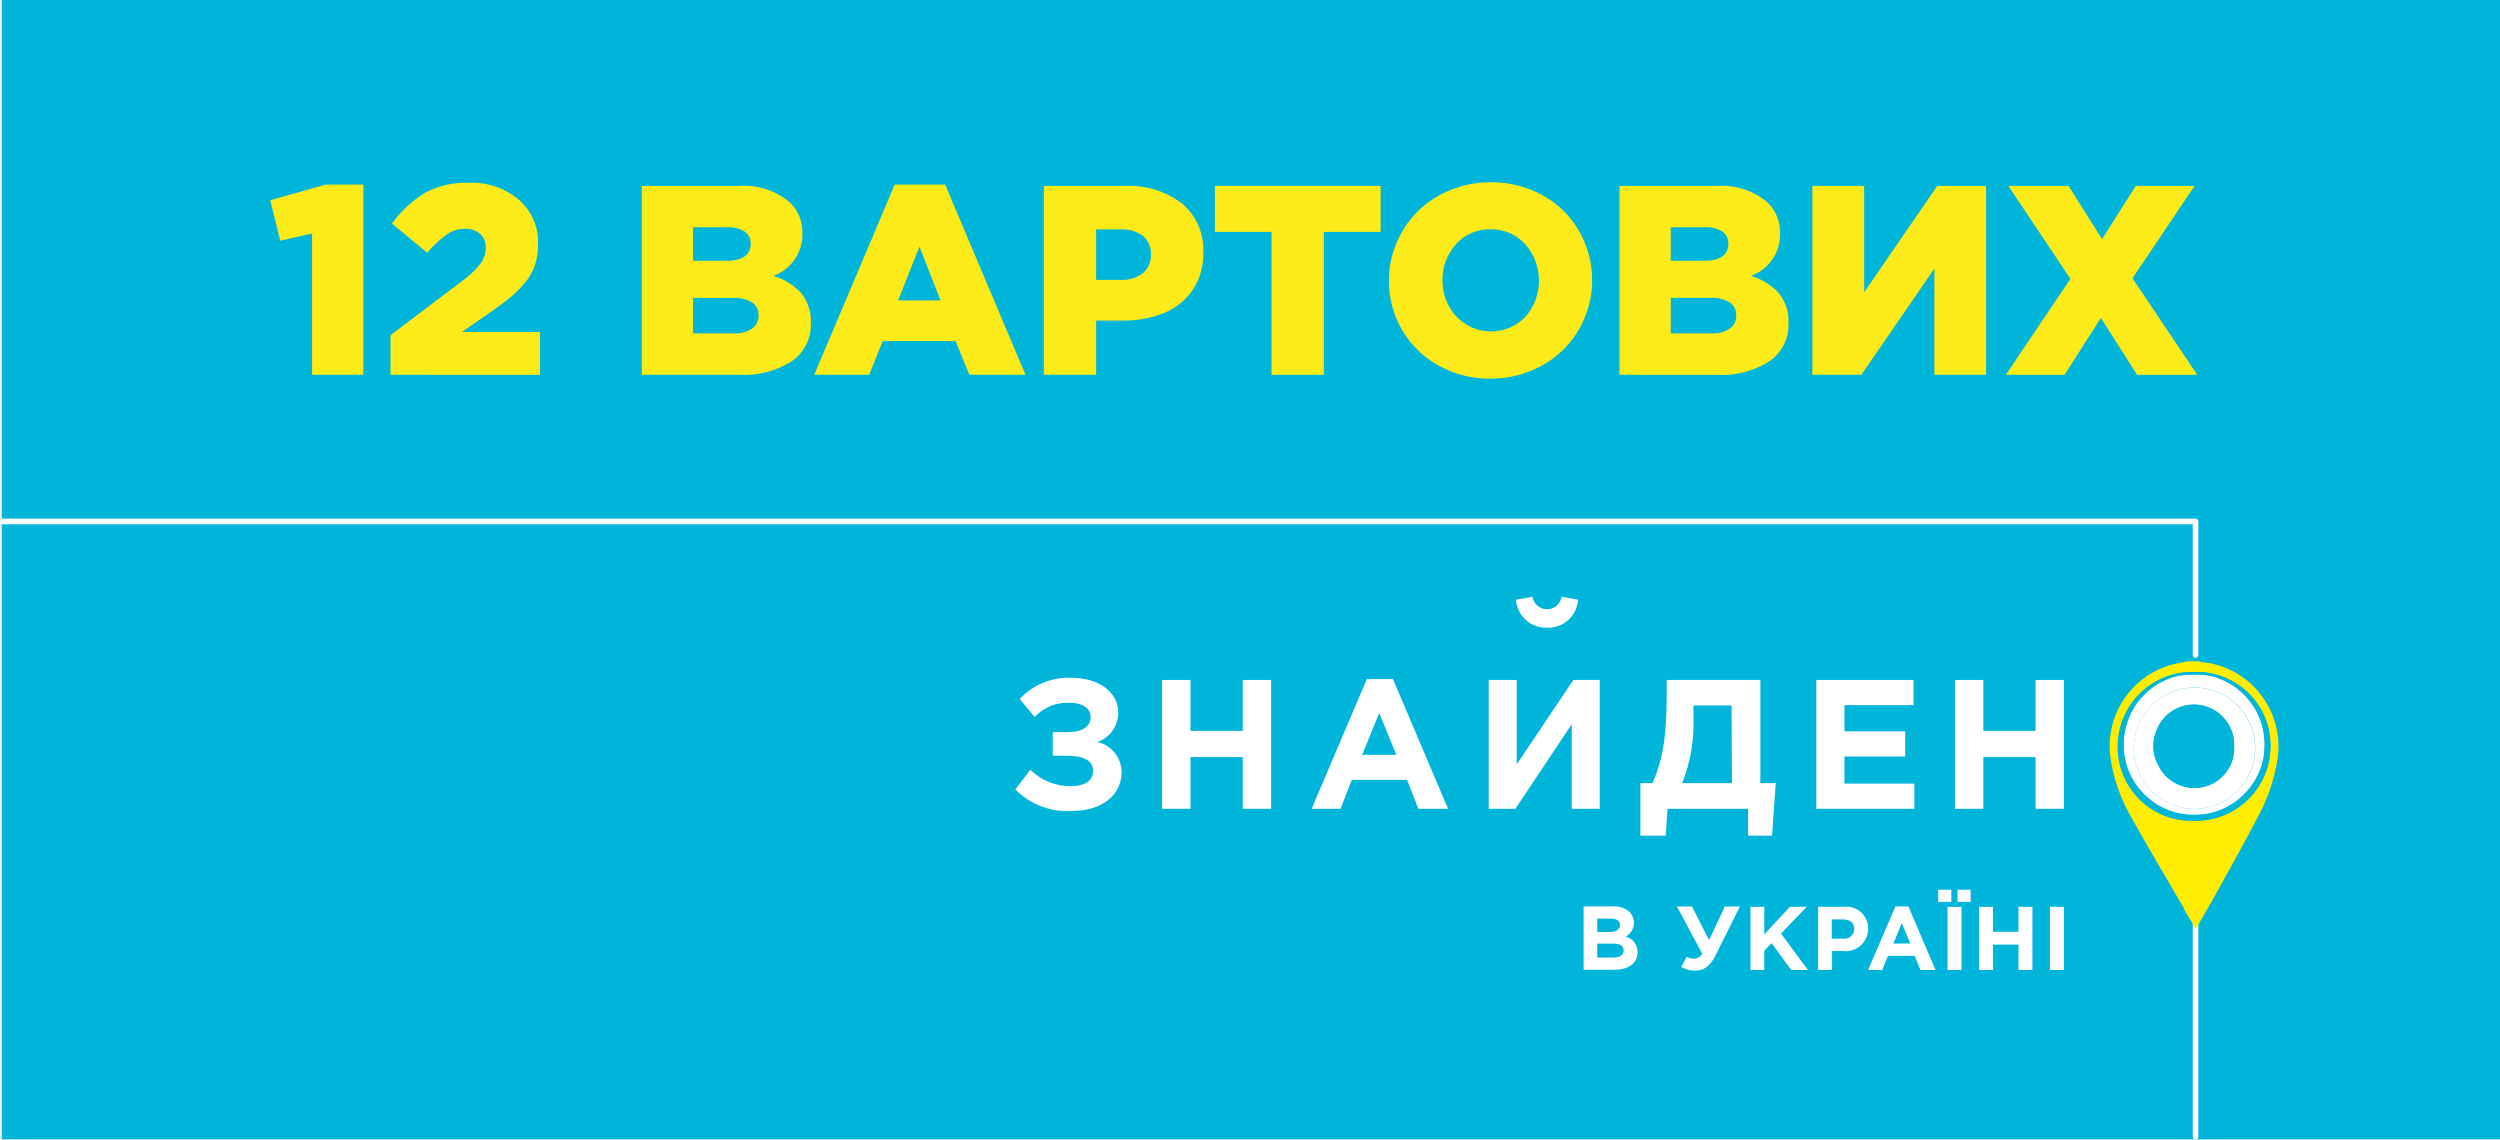
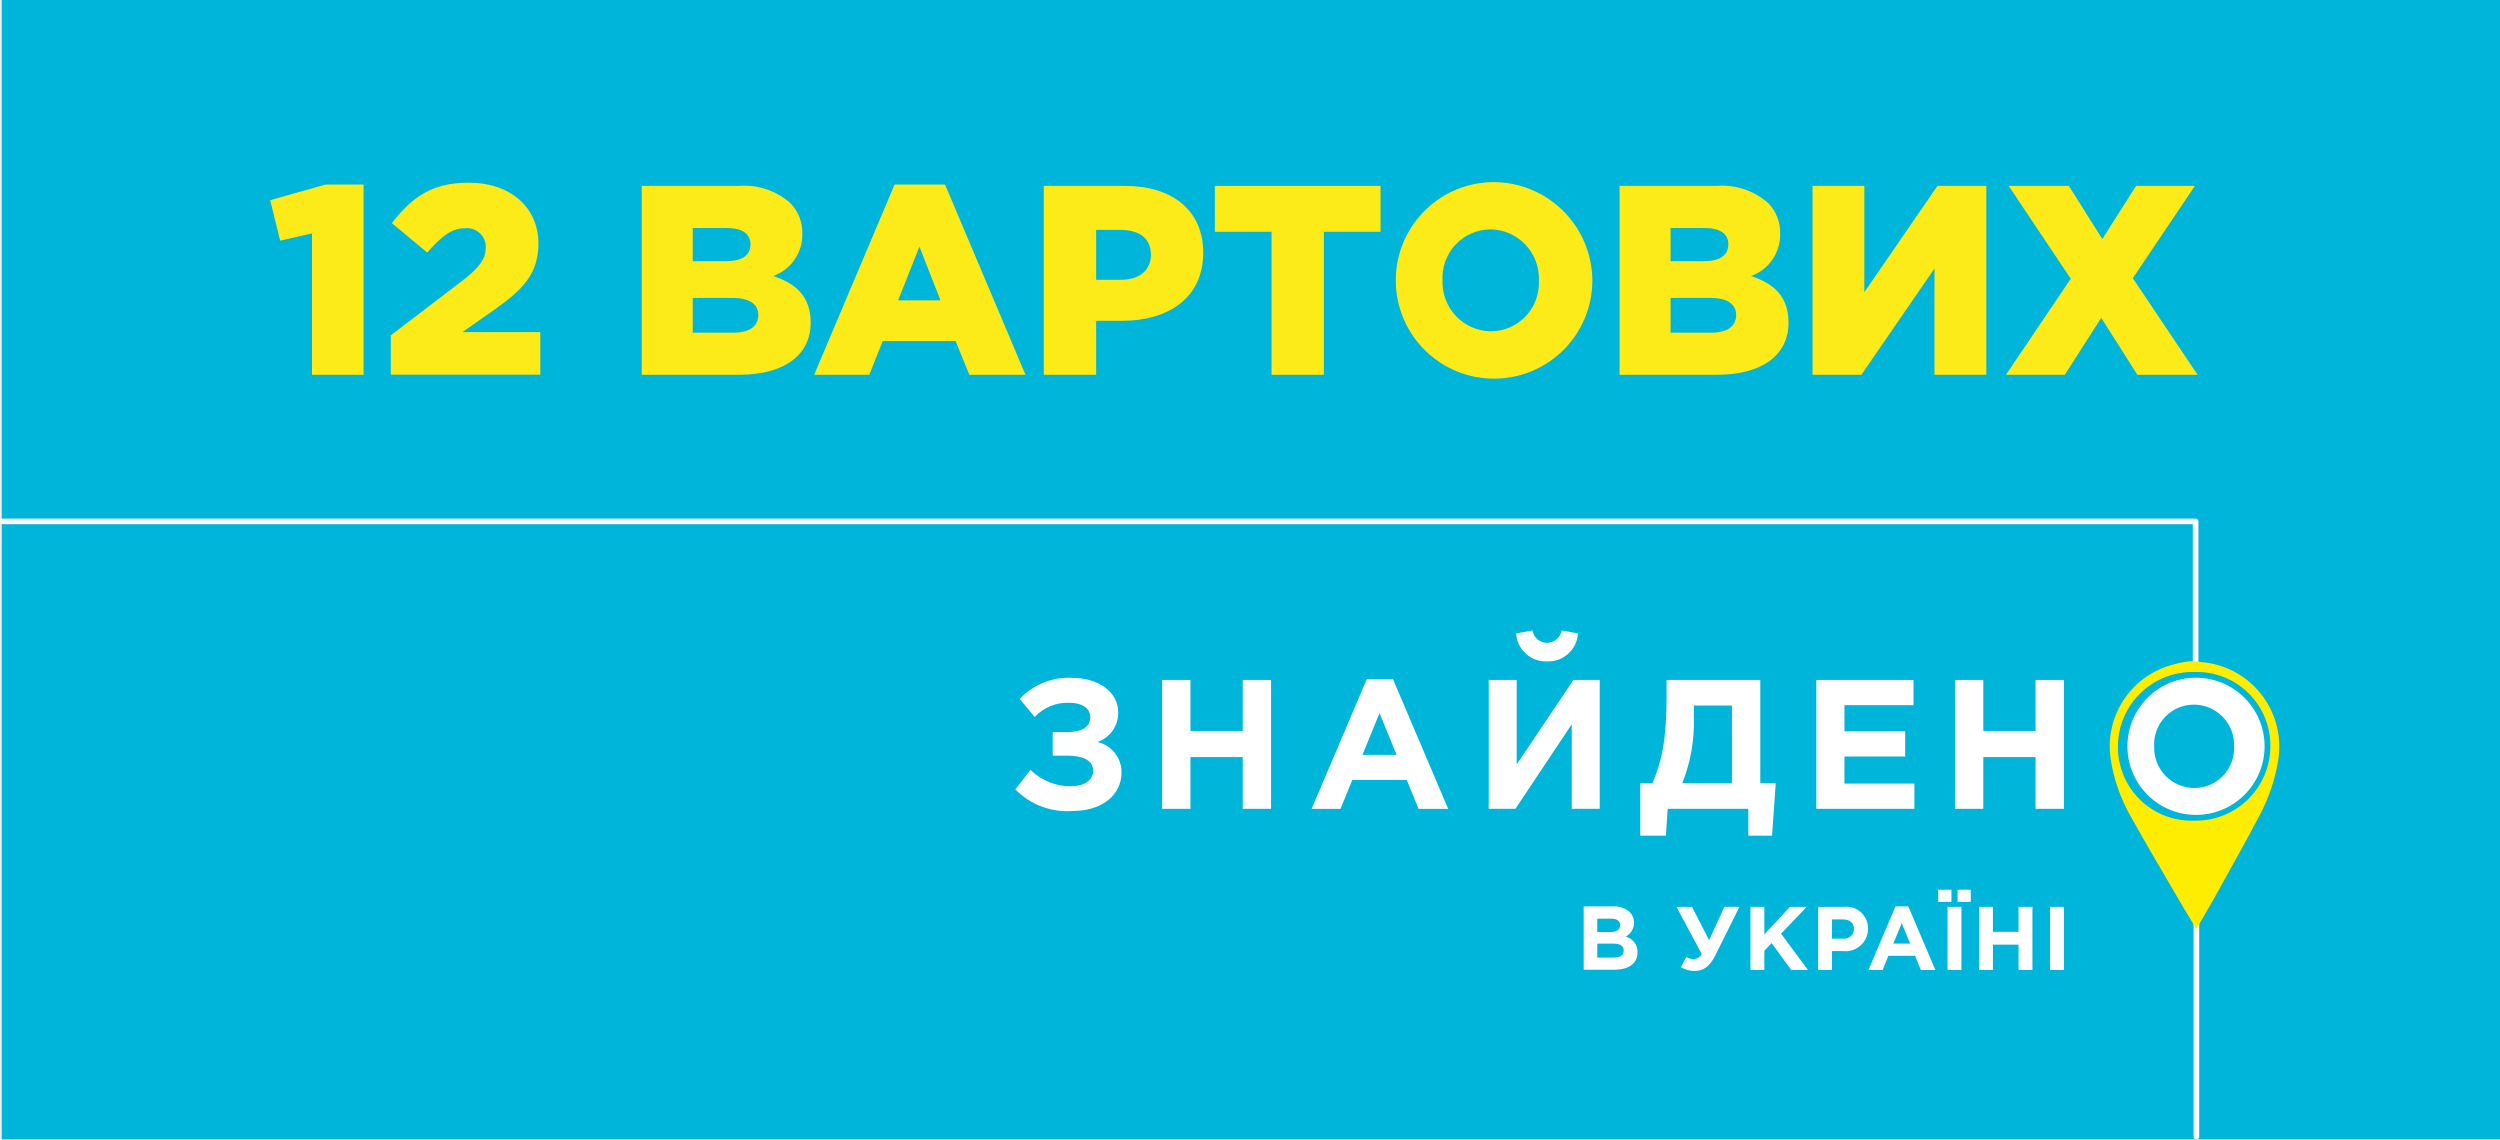
- <svg xmlns="http://www.w3.org/2000/svg" viewBox="0 0 222.37 101.35">
-   <rect x="0.16" width="222.21" height="101.34" style="fill:#00b5da" />
-   <path d="M97.45,66a2.73,2.73,0,0,0,1.85-2.63c0-1.78-1.69-3.08-4.14-3.08a5.94,5.94,0,0,0-4.62,1.88l1.33,1.6A4,4,0,0,1,95,62.51c1.1,0,1.85.47,1.85,1.28s-.72,1.33-2,1.33H93.48v2.1H94.8c1.31,0,2.27.39,2.27,1.34s-.87,1.37-1.93,1.37a5.06,5.06,0,0,1-3.65-1.46l-1.34,1.75a6.49,6.49,0,0,0,5.09,1.91c2.67,0,4.36-1.46,4.36-3.44A2.75,2.75,0,0,0,97.45,66Z" transform="translate(0.16)" style="fill:#fff" />
-   <polygon points="110.54 65.01 105.89 65.01 105.89 60.48 103.37 60.48 103.37 71.94 105.89 71.94 105.89 67.34 110.54 67.34 110.54 71.94 113.06 71.94 113.06 60.48 110.54 60.48 110.54 65.01" style="fill:#fff" />
-   <path d="M121.42,60.4l-4.91,11.54h2.57l1-2.57H125l1,2.57h2.64l-4.9-11.54ZM121,67.14l1.52-3.72,1.52,3.72Z" transform="translate(0.16)" style="fill:#fff" />
-   <path d="M137.45,55.83a2.64,2.64,0,0,0,2.75-2.49l-1.46-.26a1.31,1.31,0,0,1-2.59,0l-1.46.26A2.65,2.65,0,0,0,137.45,55.83Z" transform="translate(0.16)" style="fill:#fff" />
-   <polygon points="142.29 71.94 142.29 60.48 139.95 60.48 134.91 67.99 134.91 60.48 132.42 60.48 132.42 71.94 134.79 71.94 139.8 64.42 139.8 71.94 142.29 71.94" style="fill:#fff" />
-   <path d="M157.46,74.33l.33-4.67h-1.37V60.48h-8.33v1.34c0,3.91-.41,5.86-1.26,7.84h-1.08v4.67H148l.16-2.39h7.17v2.39Zm-3.57-4.67h-4.42a14.38,14.38,0,0,0,1-5.75V62.75h3.39Z" transform="translate(0.16)" style="fill:#fff" />
-   <polygon points="170.28 69.7 164.06 69.7 164.06 67.29 169.46 67.29 169.46 65.05 164.06 65.05 164.06 62.72 170.2 62.72 170.2 60.48 161.56 60.48 161.56 71.94 170.28 71.94 170.28 69.7" style="fill:#fff" />
-   <polygon points="181.06 65.01 176.41 65.01 176.41 60.48 173.89 60.48 173.89 71.94 176.41 71.94 176.41 67.34 181.06 67.34 181.06 71.94 183.58 71.94 183.58 60.48 181.06 60.48 181.06 65.01" style="fill:#fff" />
-   <path d="M144.44,83.31a1.39,1.39,0,0,0,.35-2.19,2,2,0,0,0-1.47-.5H140.7v5.64h2.68c1.27,0,2.11-.52,2.11-1.55A1.38,1.38,0,0,0,144.44,83.31Zm-2.53-1.6h1.22c.52,0,.81.21.81.58s-.34.61-.89.61h-1.14Zm1.47,3.46h-1.47V83.93h1.43c.64,0,.92.23.92.61s-.32.63-.87.63Z" transform="translate(0.16)" style="fill:#fff" />
-   <path d="M151.86,83.63l-1.52-3H149l2.25,4.2a.84.84,0,0,1-.71.45,1.25,1.25,0,0,1-.67-.18l-.48.91a2.36,2.36,0,0,0,1.21.33c.79,0,1.35-.39,1.84-1.37l2.16-4.34h-1.34Z" transform="translate(0.16)" style="fill:#fff" />
-   <polygon points="160.7 80.66 159.21 80.66 156.93 83.11 156.93 80.66 155.7 80.66 155.7 86.28 156.93 86.28 156.93 84.56 157.58 83.89 159.32 86.28 160.81 86.28 158.42 83.04 160.7 80.66" style="fill:#fff" />
-   <path d="M163.85,80.66h-2.29v5.62h1.24V84.59h.94a2,2,0,0,0,2.27-2,1.93,1.93,0,0,0-2.16-1.93Zm-.08,2.83h-1V81.78h1c.62,0,1,.3,1,.85a.87.87,0,0,1-1,.86Z" transform="translate(0.16)" style="fill:#fff" />
-   <path d="M168.44,80.62,166,86.28h1.26l.51-1.26h2.38l.51,1.26H172l-2.41-5.66Zm-.19,3.31L169,82.1l.75,1.82Z" transform="translate(0.16)" style="fill:#fff" />
-   <rect x="174.12" y="79.14" width="1.17" height="1.08" style="fill:#fff" />
-   <rect x="173.23" y="80.66" width="1.24" height="5.62" style="fill:#fff" />
-   <rect x="172.4" y="79.14" width="1.17" height="1.08" style="fill:#fff" />
-   <polygon points="179.54 82.88 177.27 82.88 177.27 80.66 176.03 80.66 176.03 86.28 177.27 86.28 177.27 84.02 179.54 84.02 179.54 86.28 180.78 86.28 180.78 80.66 179.54 80.66 179.54 82.88" style="fill:#fff" />
-   <rect x="182.34" y="80.66" width="1.24" height="5.62" style="fill:#fff" />
-   <line x1="195.29" y1="77.73" x2="195.29" y2="101.1" style="fill:none;stroke:#fff;stroke-linecap:round;stroke-linejoin:round;stroke-width:0.5px" />
-   <polyline points="0.25 46.38 195.29 46.38 195.29 58.27" style="fill:none;stroke:#fff;stroke-linecap:round;stroke-linejoin:round;stroke-width:0.5px" />
-   <path d="M195,63.19a3,3,0,0,0-3.007,2.993q0,.1.007.207a3.06,3.06,0,0,0,2.917,3.2q.072,0,.143,0a3,3,0,0,0,3.007-2.993q0-.1-.007-.207a3.06,3.06,0,0,0-2.917-3.2Q195.072,63.19,195,63.19Z" transform="translate(0.16)" style="fill:none" />
-   <path d="M195.63,58.88a.8.8,0,0,1-.18-.06h-1c-.53.12-1.08.19-1.6.35a7.52,7.52,0,0,0-5.29,8.23,14.75,14.75,0,0,0,1.79,5.19c1.54,2.77,3.17,5.5,4.77,8.24v.07l.41.68.32.53.31.51.29-.51.31-.53.39-.68.62-1.08c1.35-2.44,2.72-4.87,4-7.34a15.69,15.69,0,0,0,1.62-4.77,7.55,7.55,0,0,0-6.125-8.746Q195.949,58.909,195.63,58.88ZM195,73a6.54,6.54,0,0,1-6.757-6.316q0-.147,0-.294a6.63,6.63,0,0,1,6.648-6.612l.152,0A6.54,6.54,0,0,1,201.8,66.1q0,.147,0,.294A6.63,6.63,0,0,1,195.152,73Z" transform="translate(0.16)" style="fill:#ffed00" />
-   <path d="M200.43,66.53a5.4,5.4,0,1,0,0,.05Q200.43,66.555,200.43,66.53Zm-9-.15a3.54,3.54,0,0,1,3.366-3.706q.1,0,.2,0a3.59,3.59,0,0,1,3.572,3.608q0,.051,0,.1a3.54,3.54,0,0,1-3.366,3.706q-.1,0-.2,0a3.58,3.58,0,0,1-3.552-3.608q0-.051,0-.1Z" transform="translate(0.16)" style="fill:#fff" />
-   <path d="M201.27,66.38a6.27,6.27,0,1,0-6.438,6.1l.158,0a6.05,6.05,0,0,0,6.276-5.815Q201.271,66.522,201.27,66.38Zm-11.63.17a5.4,5.4,0,1,1,5.4,5.4H195a5.4,5.4,0,0,1-5.37-5.39Z" transform="translate(0.16)" style="fill:#fff" />
-   <path d="M195,62.93a3.46,3.46,0,1,0,3.317,3.6q0-.074,0-.147a3.3,3.3,0,0,0-3.146-3.447Q195.087,62.929,195,62.93Zm0,6.65a3.06,3.06,0,0,1-3.063-3.057q0-.072,0-.143a3,3,0,0,1,2.793-3.193q.1-.007.207-.007A3.06,3.06,0,0,1,198,66.237q0,.072,0,.143a3,3,0,0,1-2.793,3.193Q195.1,69.58,195,69.58Z" transform="translate(0.16)" style="fill:#00b5da" />
-   <path d="M201.78,66.38a6.54,6.54,0,0,0-6.465-6.614q-.157,0-.315,0a6.63,6.63,0,0,0-6.8,6.458q0,.076,0,.152A6.54,6.54,0,0,0,194.654,73q.173,0,.346,0a6.63,6.63,0,0,0,6.778-6.478Q201.78,66.451,201.78,66.38Zm-13.3,0A6.38,6.38,0,0,1,194.858,60L195,60a6.29,6.29,0,0,1,6.507,6.066q.005.147,0,.294a6.38,6.38,0,0,1-6.379,6.381H195a6.29,6.29,0,0,1-6.516-6.055Q188.478,66.532,188.48,66.38Z" transform="translate(0.16)" style="fill:#00b5da" />
-   <path d="M198.56,66.38a3.59,3.59,0,0,0-3.468-3.708l-.092,0a3.54,3.54,0,0,0-3.544,3.536q0,.087,0,.174a3.58,3.58,0,0,0,3.447,3.708l.093,0a3.54,3.54,0,0,0,3.564-3.516Q198.565,66.477,198.56,66.38ZM195,69.83a3.46,3.46,0,1,1,3.275-3.635q0,.093,0,.185a3.31,3.31,0,0,1-3.167,3.447Z" transform="translate(0.16)" style="fill:#00b5da" />
-   <path d="M201.53,66.38A6.29,6.29,0,0,0,195.335,60q-.168,0-.335,0a6.38,6.38,0,0,0-6.538,6.218q0,.071,0,.142a6.29,6.29,0,0,0,6.194,6.384q.173,0,.346,0a6.38,6.38,0,0,0,6.528-6.228Q201.53,66.446,201.53,66.38Zm-12.79,0a6.27,6.27,0,1,1,6.438,6.1l-.188,0a6.1,6.1,0,0,1-6.258-5.938q0-.081,0-.162Z" transform="translate(0.16)" style="fill:#00b5da" />
-   <g style="isolation:isolate">
-     <g style="isolation:isolate">
-       <path d="M23.877,17.813l4.916-1.395h3.369V33.34H27.6V20.766l-2.836.645Z" transform="translate(0.16)" style="fill:#fdeb19" />
-       <path d="M34.577,33.34V29.814l6.308-4.776a7.891,7.891,0,0,0,1.677-1.567,2.428,2.428,0,0,0,.488-1.438,1.569,1.569,0,0,0-.51-1.234,1.959,1.959,0,0,0-1.354-.454,2.831,2.831,0,0,0-1.57.489,9.342,9.342,0,0,0-1.77,1.653l-3.141-2.6a10.2,10.2,0,0,1,2.971-2.76,7.738,7.738,0,0,1,3.861-.869,6.487,6.487,0,0,1,4.454,1.508,4.98,4.98,0,0,1,1.71,3.921,6.15,6.15,0,0,1-.24,1.776,4.615,4.615,0,0,1-.773,1.49,8.98,8.98,0,0,1-1.189,1.27,19.99,19.99,0,0,1-1.687,1.3l-2.883,2h6.938v3.82Z" transform="translate(0.16)" style="fill:#fdeb19" />
-     </g>
-     <g style="isolation:isolate">
-       <path d="M56.928,33.34v-16.8h8.613a6.287,6.287,0,0,1,4.582,1.489,3.662,3.662,0,0,1,1.09,2.724,3.887,3.887,0,0,1-2.594,3.781,5.518,5.518,0,0,1,2.487,1.541,3.97,3.97,0,0,1,.856,2.683A3.929,3.929,0,0,1,70.28,32.12,7.86,7.86,0,0,1,65.6,33.34ZM61.487,23.2H64.41q2.2,0,2.2-1.529a1.242,1.242,0,0,0-.538-1.079,2.705,2.705,0,0,0-1.566-.38H61.487Zm0,6.457h3.59a2.8,2.8,0,0,0,1.649-.418,1.39,1.39,0,0,0,.585-1.206,1.315,1.315,0,0,0-.573-1.128A2.921,2.921,0,0,0,65.03,26.5H61.487Z" transform="translate(0.16)" style="fill:#fdeb19" />
-     </g>
-     <g style="isolation:isolate">
-       <path d="M72.261,33.34l7.16-16.922h4.488L91.058,33.34H86.065l-1.23-3h-6.48l-1.2,3Zm7.465-6.621H83.5l-1.875-4.781Z" transform="translate(0.16)" style="fill:#fdeb19" />
-       <path d="M92.687,33.34v-16.8h7.2a7.726,7.726,0,0,1,5.1,1.569,5.36,5.36,0,0,1,1.887,4.358,5.745,5.745,0,0,1-.943,3.317,5.654,5.654,0,0,1-2.555,2.058,9.581,9.581,0,0,1-3.721.674H97.339V33.34Zm4.652-8.449h2.215a2.915,2.915,0,0,0,1.951-.6,2.051,2.051,0,0,0,.709-1.646,2.02,2.02,0,0,0-.709-1.658,3.035,3.035,0,0,0-1.975-.58H97.339Z" transform="translate(0.16)" style="fill:#fdeb19" />
-     </g>
-     <g style="isolation:isolate">
-       <path d="M107.9,20.625v-4.09h14.742v4.09h-5.051V33.34h-4.652V20.625Z" transform="translate(0.16)" style="fill:#fdeb19" />
-     </g>
-     <g style="isolation:isolate">
-       <path d="M123.384,24.943a8.458,8.458,0,0,1,.7-3.395,8.674,8.674,0,0,1,1.893-2.785,8.85,8.85,0,0,1,2.883-1.864,9.7,9.7,0,0,1,7.184-.006,8.739,8.739,0,0,1,2.862,1.853,8.5,8.5,0,0,1,1.868,2.779,8.656,8.656,0,0,1,.684,3.418,8.5,8.5,0,0,1-.7,3.4,8.665,8.665,0,0,1-1.888,2.787A8.851,8.851,0,0,1,136,32.989a9.369,9.369,0,0,1-3.589.69,9.268,9.268,0,0,1-4.617-1.165,8.487,8.487,0,0,1-3.24-3.162A8.584,8.584,0,0,1,123.384,24.943Zm4.77,0a4.591,4.591,0,0,0,1.219,3.2,4.238,4.238,0,0,0,6.164.018,4.877,4.877,0,0,0-.023-6.424,4.016,4.016,0,0,0-3.105-1.338,3.942,3.942,0,0,0-3.059,1.32A4.624,4.624,0,0,0,128.153,24.943Z" transform="translate(0.16)" style="fill:#fdeb19" />
-       <path d="M143.892,33.34v-16.8H152.5a6.287,6.287,0,0,1,4.582,1.489,3.662,3.662,0,0,1,1.09,2.724,3.886,3.886,0,0,1-2.594,3.781,5.518,5.518,0,0,1,2.487,1.541,3.967,3.967,0,0,1,.856,2.683,3.928,3.928,0,0,1-1.683,3.367,7.86,7.86,0,0,1-4.686,1.22ZM148.45,23.2h2.923q2.2,0,2.2-1.529a1.242,1.242,0,0,0-.538-1.079,2.705,2.705,0,0,0-1.566-.38H148.45Zm0,6.457h3.591a2.8,2.8,0,0,0,1.648-.418,1.389,1.389,0,0,0,.585-1.206,1.315,1.315,0,0,0-.573-1.128,2.921,2.921,0,0,0-1.707-.412H148.45Z" transform="translate(0.16)" style="fill:#fdeb19" />
-       <path d="M161.048,33.34v-16.8h4.605v9.457l6.5-9.457H176.5v16.8H171.9V23.883l-6.5,9.457Z" transform="translate(0.16)" style="fill:#fdeb19" />
-       <path d="M178.251,33.34,184,24.8l-5.52-8.262h5.355l2.977,4.734,3-4.734h5.227l-5.52,8.215,5.766,8.59h-5.355l-3.223-5.062-3.234,5.063Z" transform="translate(0.16)" style="fill:#fdeb19" />
-     </g>
-   </g>
+ <svg xmlns="http://www.w3.org/2000/svg" viewBox="0 0 222.364 101.35">
+   <rect x="0.156" width="222.208" height="101.339" style="fill:#00b5da" />
+   <polygon points="121.182 67.142 124.225 67.142 122.702 63.426 121.182 67.142" style="fill:none" />
+   <path d="M143.951,82.287c0-.371-.29-.58-.813-.58h-1.223V82.9h1.143C143.606,82.9,143.951,82.721,143.951,82.287Z" transform="translate(0.156)" style="fill:none" />
+   <path d="M150.5,63.916a14.376,14.376,0,0,1-1.031,5.747h4.42V62.754H150.5Z" transform="translate(0.156)" style="fill:none" />
+   <polygon points="168.404 83.927 169.896 83.927 169.15 82.105 168.404 83.927" style="fill:none" />
+   <path d="M143.348,83.93h-1.434V85.17h1.472c.549,0,.879-.193.879-.629C144.265,84.164,143.983,83.93,143.348,83.93Z" transform="translate(0.156)" style="fill:none" />
+   <path d="M163.746,81.777h-.955v1.717h.98a.872.872,0,0,0,.979-.867C164.75,82.072,164.364,81.777,163.746,81.777Z" transform="translate(0.156)" style="fill:none" />
+   <path d="M97.454,66a2.731,2.731,0,0,0,1.85-2.634c0-1.785-1.686-3.079-4.141-3.079a5.935,5.935,0,0,0-4.616,1.883l1.325,1.6a4.009,4.009,0,0,1,3.094-1.26c1.1,0,1.85.474,1.85,1.276,0,.868-.72,1.326-2.046,1.326H93.476v2.1H94.8c1.31,0,2.275.393,2.275,1.343,0,.884-.867,1.375-1.931,1.375a5.058,5.058,0,0,1-3.65-1.456L90.153,70.22a6.487,6.487,0,0,0,5.091,1.915c2.669,0,4.356-1.457,4.356-3.437A2.751,2.751,0,0,0,97.454,66Z" transform="translate(0.156)" style="fill:#fff" />
+   <polygon points="110.534 65.013 105.885 65.013 105.885 60.479 103.364 60.479 103.364 71.941 105.885 71.941 105.885 67.339 110.534 67.339 110.534 71.941 113.054 71.941 113.054 60.479 110.534 60.479 110.534 65.013" style="fill:#fff" />
+   <path d="M121.417,60.4l-4.911,11.544h2.571l1.048-2.571h4.844l1.048,2.571h2.636L123.741,60.4Zm-.391,6.745,1.521-3.716,1.522,3.716Z" transform="translate(0.156)" style="fill:#fff" />
+   <path d="M137.446,58.827a2.645,2.645,0,0,0,2.751-2.488l-1.457-.262a1.311,1.311,0,0,1-2.587,0l-1.457.262A2.646,2.646,0,0,0,137.446,58.827Z" transform="translate(0.156)" style="fill:#fff" />
+   <polygon points="142.288 71.941 142.288 60.479 139.947 60.479 134.904 67.993 134.904 60.479 132.416 60.479 132.416 71.941 134.79 71.941 139.799 64.423 139.799 71.941 142.288 71.941" style="fill:#fff" />
+   <path d="M157.46,74.329l.328-4.666h-1.375V60.479h-8.332v1.343c0,3.912-.41,5.861-1.262,7.842h-1.08v4.666h2.278l.161-2.388h7.17v2.388Zm-3.568-4.666h-4.42a14.376,14.376,0,0,0,1.031-5.747V62.754h3.389Z" transform="translate(0.156)" style="fill:#fff" />
+   <polygon points="170.277 69.696 164.055 69.696 164.055 67.289 169.458 67.289 169.458 65.047 164.055 65.047 164.055 62.722 170.196 62.722 170.196 60.479 161.552 60.479 161.552 71.941 170.277 71.941 170.277 69.696" style="fill:#fff" />
+   <polygon points="181.055 60.479 181.055 65.013 176.406 65.013 176.406 60.479 173.885 60.479 173.885 71.941 176.406 71.941 176.406 67.339 181.055 67.339 181.055 71.941 183.577 71.941 183.577 60.479 181.055 60.479" style="fill:#fff" />
+   <path d="M144.442,83.309a1.39,1.39,0,0,0,.355-2.191,2.035,2.035,0,0,0-1.474-.5h-2.618v5.638h2.68c1.274,0,2.111-.517,2.111-1.547A1.384,1.384,0,0,0,144.442,83.309Zm-2.528-1.6h1.223c.523,0,.813.21.813.58,0,.433-.345.611-.893.611h-1.143Zm1.472,3.463h-1.472V83.93h1.434c.635,0,.918.234.918.612C144.265,84.978,143.936,85.17,143.386,85.17Z" transform="translate(0.156)" style="fill:#fff" />
+   <path d="M151.863,83.629,150.34,80.66h-1.381l2.247,4.2a.839.839,0,0,1-.705.45,1.254,1.254,0,0,1-.667-.185l-.48.907a2.356,2.356,0,0,0,1.211.329c.786,0,1.348-.385,1.837-1.366l2.16-4.341h-1.341Z" transform="translate(0.156)" style="fill:#fff" />
+   <polygon points="160.701 80.66 159.209 80.66 156.93 83.114 156.93 80.66 155.695 80.66 155.695 86.277 156.93 86.277 156.93 84.561 157.58 83.886 159.322 86.277 160.807 86.277 158.415 83.044 160.701 80.66" style="fill:#fff" />
+   <path d="M163.85,80.66h-2.294v5.617h1.235V84.592h.94A2.007,2.007,0,0,0,166,82.618,1.928,1.928,0,0,0,163.85,80.66Zm-.079,2.833h-.98V81.777h.955c.618,0,1,.3,1,.85A.872.872,0,0,1,163.771,83.493Z" transform="translate(0.156)" style="fill:#fff" />
+   <path d="M168.44,80.62l-2.407,5.657h1.26l.513-1.26h2.375l.513,1.26h1.293L169.58,80.62Zm-.191,3.308.746-1.823.746,1.823Z" transform="translate(0.156)" style="fill:#fff" />
+   <rect x="174.118" y="79.136" width="1.17" height="1.083" style="fill:#fff" />
+   <rect x="173.227" y="80.66" width="1.235" height="5.617" style="fill:#fff" />
+   <rect x="172.399" y="79.136" width="1.173" height="1.083" style="fill:#fff" />
+   <polygon points="179.541 82.883 177.262 82.883 177.262 80.66 176.026 80.66 176.026 86.277 177.262 86.277 177.262 84.022 179.541 84.022 179.541 86.277 180.777 86.277 180.777 80.66 179.541 80.66 179.541 82.883" style="fill:#fff" />
+   <rect x="182.341" y="80.66" width="1.236" height="5.617" style="fill:#fff" />
+   <line x1="195.359" y1="82.18" x2="195.359" y2="101.1" style="fill:none;stroke:#fff;stroke-linecap:round;stroke-linejoin:round;stroke-width:0.5px" />
+   <polyline points="0.25 46.377 195.29 46.377 195.29 59.472" style="fill:none;stroke:#fff;stroke-linecap:round;stroke-linejoin:round;stroke-width:0.5px" />
+   <path d="M195.631,58.885a4.817,4.817,0,0,0-.6-.073c-.2-.009-.443.024-.577.025a9.286,9.286,0,0,0-1.6.351,7.522,7.522,0,0,0-5.29,8.227,14.753,14.753,0,0,0,1.794,5.194c1.542,2.773,3.173,5.5,4.768,8.242l.04.066c.131.224.273.453.409.676.107.176.213.354.322.533s.2.334.307.508l.294-.509.308-.534.391-.678.625-1.083c1.35-2.443,2.721-4.872,4.02-7.338a15.686,15.686,0,0,0,1.621-4.772A7.545,7.545,0,0,0,195.631,58.885Zm-.645,14.108a6.54,6.54,0,0,1-6.762-6.61,6.633,6.633,0,0,1,6.8-6.611,6.54,6.54,0,0,1,6.761,6.611A6.632,6.632,0,0,1,194.986,72.993Z" transform="translate(0.156)" style="fill:#ffed00" />
+   <path d="M198.559,66.383a3.586,3.586,0,0,0-3.573-3.709,3.54,3.54,0,0,0-3.54,3.709,3.584,3.584,0,0,0,3.574,3.707A3.537,3.537,0,0,0,198.559,66.383Z" transform="translate(0.156)" style="fill:none" />
+   <path d="M195.019,60.282a6.1,6.1,0,1,0,6.25,6.1A6.1,6.1,0,0,0,195.019,60.282Zm-3.574,6.1a3.54,3.54,0,0,1,3.54-3.709,3.586,3.586,0,0,1,3.573,3.709,3.537,3.537,0,0,1-3.54,3.707A3.584,3.584,0,0,1,191.446,66.383Z" transform="translate(0.156)" style="fill:#fff" />
+   <path d="M65.012,26.5H61.46v3.1h3.6c1.416,0,2.232-.552,2.232-1.584C67.292,27.1,66.573,26.5,65.012,26.5Z" transform="translate(0.156)" style="fill:none" />
+   <polygon points="79.881 26.711 83.649 26.711 81.777 21.935 79.881 26.711" style="fill:none" />
+   <path d="M99.524,20.447H97.34v4.44h2.208c1.656,0,2.665-.864,2.665-2.232C102.213,21.215,101.2,20.447,99.524,20.447Z" transform="translate(0.156)" style="fill:none" />
+   <path d="M66.6,21.719c0-.912-.72-1.44-2.112-1.44H61.46v2.952h2.928C65.8,23.231,66.6,22.751,66.6,21.719Z" transform="translate(0.156)" style="fill:none" />
+   <path d="M132.4,20.4a4.3,4.3,0,0,0-4.249,4.536,4.362,4.362,0,0,0,4.3,4.537,4.3,4.3,0,0,0,4.272-4.537A4.366,4.366,0,0,0,132.4,20.4Z" transform="translate(0.156)" style="fill:none" />
+   <path d="M151.988,26.5h-3.552v3.1h3.6c1.416,0,2.232-.552,2.232-1.584C154.268,27.1,153.548,26.5,151.988,26.5Z" transform="translate(0.156)" style="fill:none" />
+   <path d="M153.572,21.719c0-.912-.72-1.44-2.112-1.44h-3.024v2.952h2.928C152.78,23.231,153.572,22.751,153.572,21.719Z" transform="translate(0.156)" style="fill:none" />
+   <polygon points="24.032 17.807 24.92 21.407 27.752 20.759 27.752 33.336 32.337 33.336 32.337 16.414 28.953 16.414 24.032 17.807" style="fill:#fdeb19" />
+   <path d="M43.845,27.527c2.521-1.776,3.889-3.192,3.889-5.88,0-3.216-2.521-5.4-6.193-5.4-3.264,0-5.04,1.272-6.84,3.6l3.144,2.616c1.32-1.512,2.208-2.16,3.336-2.16a1.674,1.674,0,0,1,1.872,1.7c0,1.008-.576,1.824-2.16,3.024l-6.289,4.8v3.5H47.9V29.543H40.965Z" transform="translate(0.156)" style="fill:#fdeb19" />
+   <path d="M68.613,24.551a3.889,3.889,0,0,0,2.592-3.745,3.721,3.721,0,0,0-1.08-2.76,6.2,6.2,0,0,0-4.584-1.512H56.924v16.8h8.665c4.008,0,6.36-1.752,6.36-4.632C71.949,26.375,70.653,25.223,68.613,24.551ZM61.46,20.279h3.024c1.392,0,2.112.528,2.112,1.44,0,1.032-.792,1.512-2.208,1.512H61.46Zm3.6,9.313h-3.6V26.5h3.552c1.561,0,2.28.6,2.28,1.512C67.292,29.039,66.477,29.592,65.061,29.592Z" transform="translate(0.156)" style="fill:#fdeb19" />
+   <path d="M79.413,16.414,72.26,33.336h4.9l1.2-3h6.48l1.224,3h4.992L83.9,16.414Zm.312,10.3,1.9-4.776,1.872,4.776Z" transform="translate(0.156)" style="fill:#fdeb19" />
+   <path d="M99.885,16.535h-7.2v16.8H97.34v-4.8h2.3c4.176,0,7.225-2.088,7.225-6.049C106.869,18.719,104.133,16.535,99.885,16.535Zm-.336,8.353H97.34v-4.44h2.184c1.68,0,2.688.768,2.688,2.208C102.213,24.023,101.2,24.887,99.548,24.887Z" transform="translate(0.156)" style="fill:#fdeb19" />
+   <polygon points="108.056 20.615 113.096 20.615 113.096 33.336 117.752 33.336 117.752 20.615 122.793 20.615 122.793 16.535 108.056 16.535 108.056 20.615" style="fill:#fdeb19" />
+   <path d="M132.452,16.2a8.742,8.742,0,1,0,9.025,8.737A8.8,8.8,0,0,0,132.452,16.2Zm0,13.273a4.362,4.362,0,0,1-4.3-4.537A4.3,4.3,0,0,1,132.4,20.4a4.366,4.366,0,0,1,4.32,4.536A4.3,4.3,0,0,1,132.452,29.472Z" transform="translate(0.156)" style="fill:#fdeb19" />
+   <path d="M155.588,24.551a3.889,3.889,0,0,0,2.592-3.745,3.721,3.721,0,0,0-1.08-2.76,6.2,6.2,0,0,0-4.584-1.512H143.9v16.8h8.665c4.008,0,6.36-1.752,6.36-4.632C158.924,26.375,157.628,25.223,155.588,24.551Zm-7.153-4.272h3.024c1.392,0,2.112.528,2.112,1.44,0,1.032-.792,1.512-2.208,1.512h-2.928Zm3.6,9.313h-3.6V26.5h3.552c1.561,0,2.28.6,2.28,1.512C154.268,29.039,153.452,29.592,152.036,29.592Z" transform="translate(0.156)" style="fill:#fdeb19" />
+   <polygon points="165.824 25.991 165.824 16.535 161.216 16.535 161.216 33.336 165.56 33.336 172.064 23.879 172.064 33.336 176.673 33.336 176.673 16.535 172.329 16.535 165.824 25.991" style="fill:#fdeb19" />
+   <polygon points="189.704 24.743 195.225 16.535 189.992 16.535 186.992 21.263 184.016 16.535 178.663 16.535 184.184 24.791 178.423 33.336 183.656 33.336 186.896 28.271 190.112 33.336 195.465 33.336 189.704 24.743" style="fill:#fdeb19" />
</svg>
